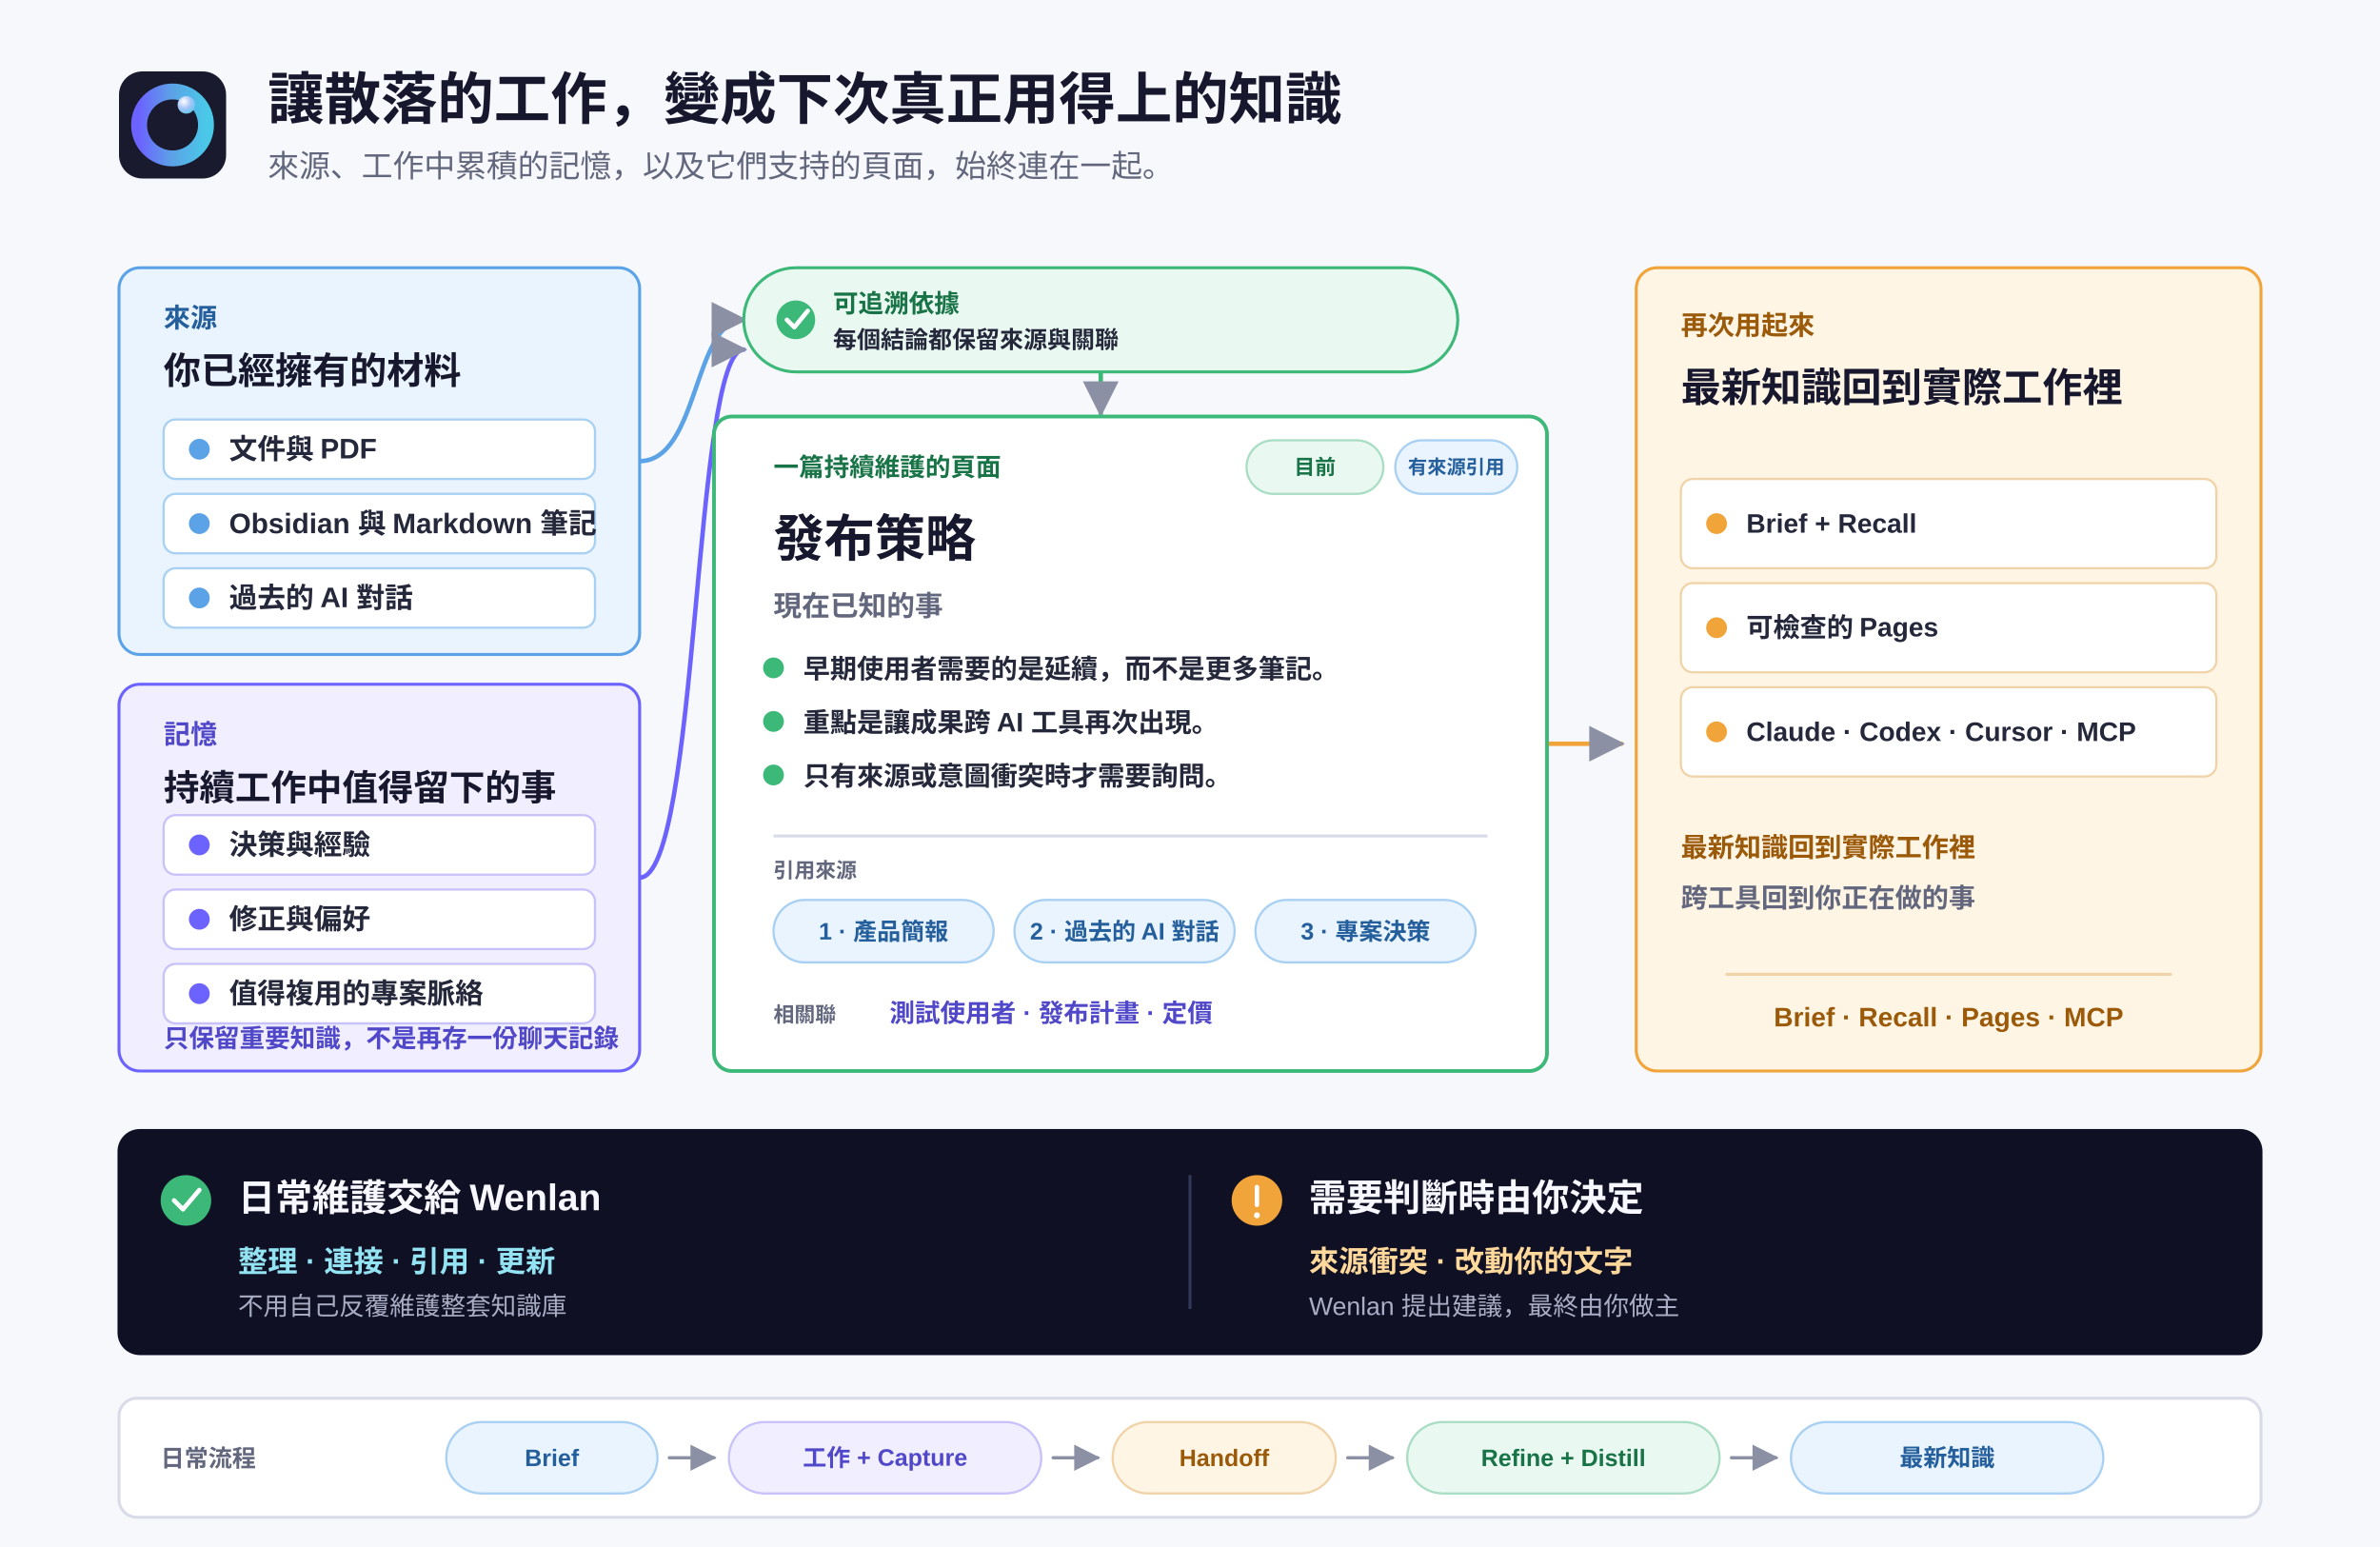
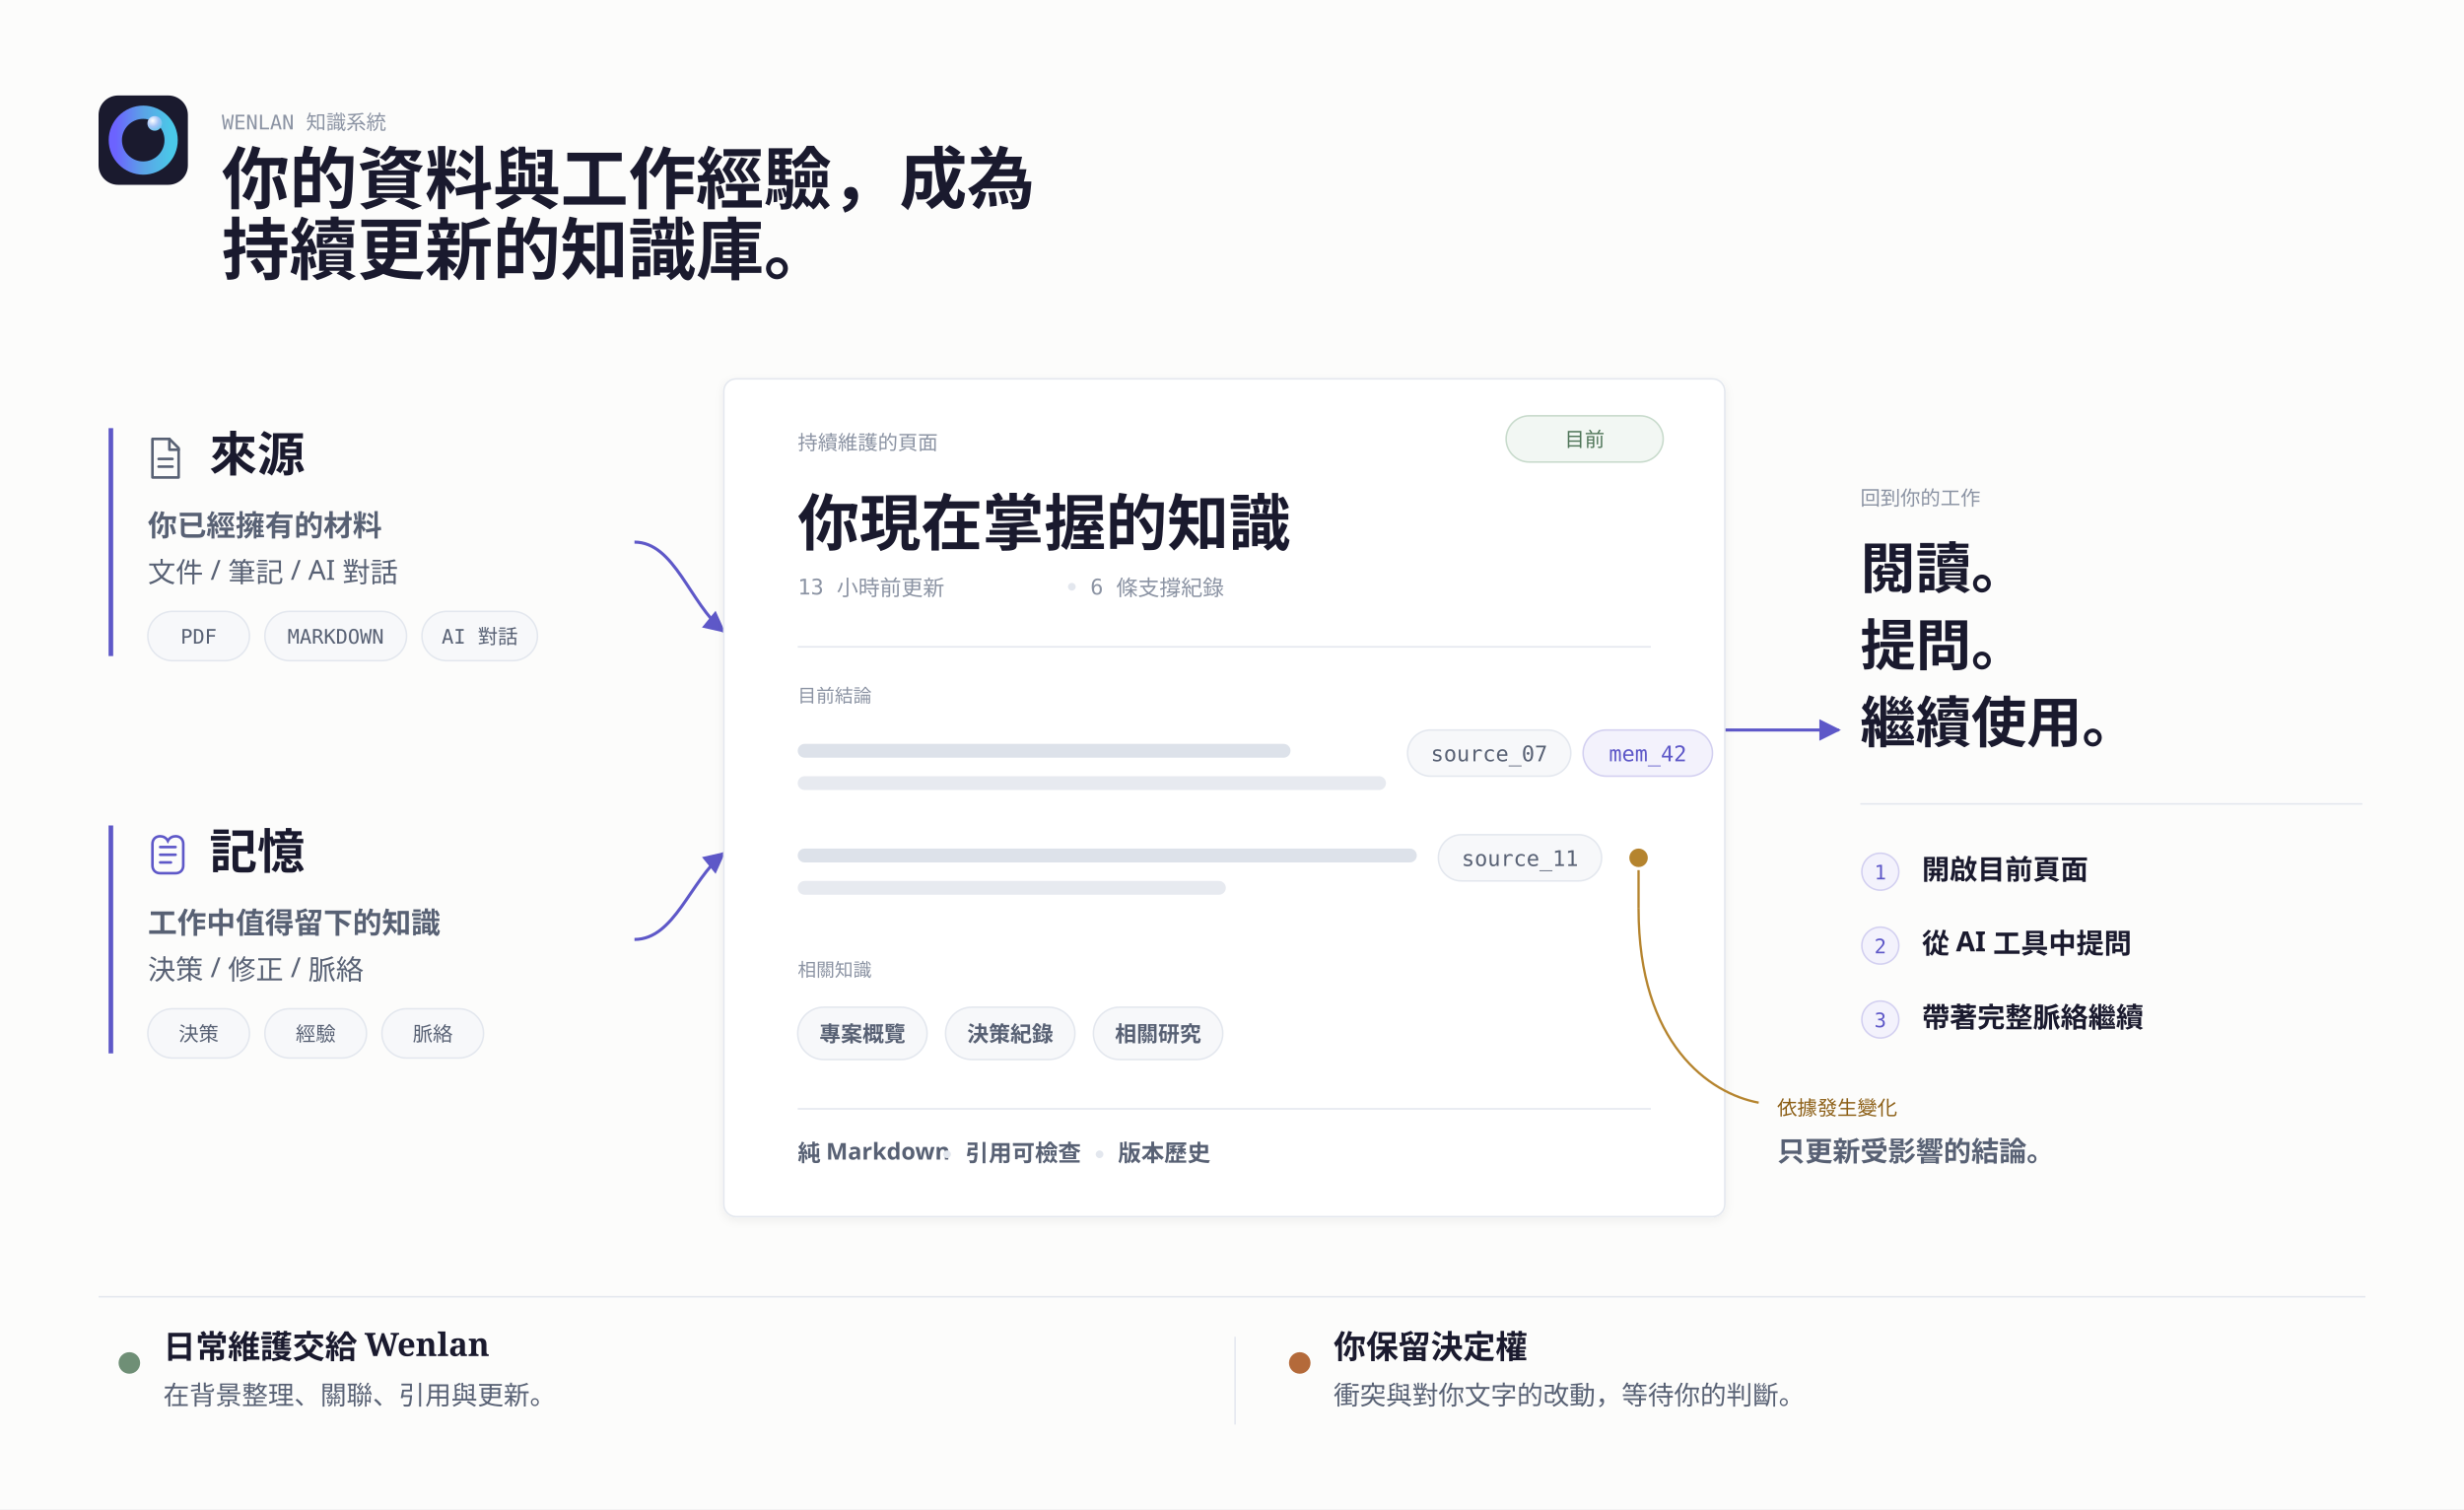
- <svg xmlns="http://www.w3.org/2000/svg" width="1600" height="1040" viewBox="0 0 1600 1040" fill="none" role="img" aria-labelledby="title desc">
-   <rect width="1600" height="1040" fill="#F7F8FC" />
-   <g transform="translate(80 48) scale(0.140625)">
+ <svg xmlns="http://www.w3.org/2000/svg" width="1600" height="980" viewBox="0 0 1600 980" role="img" aria-labelledby="title desc">
+   <style>text { font-kerning: normal; }</style>
+   <rect width="1600" height="980" fill="#FCFCFB" />
+   <g transform="translate(64 62) scale(0.1132812)">
    <rect width="512" height="512" rx="112" fill="#1A1A2E" />
    <circle cx="256" cy="256" r="160" fill="none" stroke="url(#overview-zh-Hant-desktop-ring)" stroke-width="76" />
    <circle cx="322" cy="160" r="42" fill="url(#overview-zh-Hant-desktop-orb)" />
  </g>
-   <text x="180" y="80" fill="#17182E" font-family="&quot;PingFang SC&quot;, &quot;PingFang TC&quot;, &quot;Hiragino Sans GB&quot;, Arial, sans-serif" font-size="38" font-weight="740" text-anchor="start" letter-spacing="0">讓散落的工作，變成下次真正用得上的知識</text>
-   <text x="180" y="119" fill="#62677D" font-family="&quot;PingFang SC&quot;, &quot;PingFang TC&quot;, &quot;Hiragino Sans GB&quot;, Arial, sans-serif" font-size="21" font-weight="520" text-anchor="start" letter-spacing="0">來源、工作中累積的記憶，以及它們支持的頁面，始終連在一起。</text>
-   <path d="M 430 310 C 470 310 466 215 500 215" fill="none" stroke="#5BA3E6" stroke-width="3" stroke-linecap="round" stroke-linejoin="round" marker-end="url(#overview-zh-Hant-desktop-arrow)" />
-   <path d="M 430 590 C 470 590 466 235 500 235" fill="none" stroke="#6C63FF" stroke-width="3" stroke-linecap="round" stroke-linejoin="round" marker-end="url(#overview-zh-Hant-desktop-arrow)" />
-   <path d="M 740 250 V 278" fill="none" stroke="#3CB878" stroke-width="3" stroke-linecap="round" stroke-linejoin="round" marker-end="url(#overview-zh-Hant-desktop-arrow)" />
-   <path d="M 1040 500 H 1090" fill="none" stroke="#F0A43A" stroke-width="3" stroke-linecap="round" stroke-linejoin="round" marker-end="url(#overview-zh-Hant-desktop-arrow)" />
-   <rect x="80" y="180" width="350" height="260" rx="14" fill="#EAF4FF" stroke="#5BA3E6" stroke-width="2" />
-   <text x="110" y="220" fill="#245F9C" font-family="&quot;PingFang SC&quot;, &quot;PingFang TC&quot;, &quot;Hiragino Sans GB&quot;, Arial, sans-serif" font-size="18" font-weight="760" text-anchor="start" letter-spacing="0">來源</text>
-   <text x="110" y="258" fill="#17182E" font-family="&quot;PingFang SC&quot;, &quot;PingFang TC&quot;, &quot;Hiragino Sans GB&quot;, Arial, sans-serif" font-size="25" font-weight="700" text-anchor="start" letter-spacing="0">你已經擁有的材料</text>
-   <rect x="110" y="282" width="290" height="40" rx="8" fill="#FFFFFF" stroke="#A8D0F3" stroke-width="1.5" />
-   <circle cx="134" cy="302" r="7" fill="#5BA3E6" />
-   <text x="154" y="308.46" fill="#25283B" font-family="&quot;PingFang SC&quot;, &quot;PingFang TC&quot;, &quot;Hiragino Sans GB&quot;, Arial, sans-serif" font-size="19" font-weight="620" text-anchor="start" letter-spacing="0">文件與 PDF</text>
-   <rect x="110" y="332" width="290" height="40" rx="8" fill="#FFFFFF" stroke="#A8D0F3" stroke-width="1.5" />
-   <circle cx="134" cy="352" r="7" fill="#5BA3E6" />
-   <text x="154" y="358.46" fill="#25283B" font-family="&quot;PingFang SC&quot;, &quot;PingFang TC&quot;, &quot;Hiragino Sans GB&quot;, Arial, sans-serif" font-size="19" font-weight="620" text-anchor="start" letter-spacing="0">Obsidian 與 Markdown 筆記</text>
-   <rect x="110" y="382" width="290" height="40" rx="8" fill="#FFFFFF" stroke="#A8D0F3" stroke-width="1.5" />
-   <circle cx="134" cy="402" r="7" fill="#5BA3E6" />
-   <text x="154" y="408.46" fill="#25283B" font-family="&quot;PingFang SC&quot;, &quot;PingFang TC&quot;, &quot;Hiragino Sans GB&quot;, Arial, sans-serif" font-size="19" font-weight="620" text-anchor="start" letter-spacing="0">過去的 AI 對話</text>
-   <rect x="80" y="460" width="350" height="260" rx="14" fill="#F0EEFF" stroke="#6C63FF" stroke-width="2" />
-   <text x="110" y="500" fill="#5048C8" font-family="&quot;PingFang SC&quot;, &quot;PingFang TC&quot;, &quot;Hiragino Sans GB&quot;, Arial, sans-serif" font-size="18" font-weight="760" text-anchor="start" letter-spacing="0">記憶</text>
-   <text x="110" y="538" fill="#17182E" font-family="&quot;PingFang SC&quot;, &quot;PingFang TC&quot;, &quot;Hiragino Sans GB&quot;, Arial, sans-serif" font-size="24" font-weight="700" text-anchor="start" letter-spacing="0">持續工作中值得留下的事</text>
-   <rect x="110" y="548" width="290" height="40" rx="8" fill="#FFFFFF" stroke="#C8C2FA" stroke-width="1.5" />
-   <circle cx="134" cy="568" r="7" fill="#6C63FF" />
-   <text x="154" y="574.46" fill="#25283B" font-family="&quot;PingFang SC&quot;, &quot;PingFang TC&quot;, &quot;Hiragino Sans GB&quot;, Arial, sans-serif" font-size="19" font-weight="620" text-anchor="start" letter-spacing="0">決策與經驗</text>
-   <rect x="110" y="598" width="290" height="40" rx="8" fill="#FFFFFF" stroke="#C8C2FA" stroke-width="1.5" />
-   <circle cx="134" cy="618" r="7" fill="#6C63FF" />
-   <text x="154" y="624.46" fill="#25283B" font-family="&quot;PingFang SC&quot;, &quot;PingFang TC&quot;, &quot;Hiragino Sans GB&quot;, Arial, sans-serif" font-size="19" font-weight="620" text-anchor="start" letter-spacing="0">修正與偏好</text>
-   <rect x="110" y="648" width="290" height="40" rx="8" fill="#FFFFFF" stroke="#C8C2FA" stroke-width="1.5" />
-   <circle cx="134" cy="668" r="7" fill="#6C63FF" />
-   <text x="154" y="674.46" fill="#25283B" font-family="&quot;PingFang SC&quot;, &quot;PingFang TC&quot;, &quot;Hiragino Sans GB&quot;, Arial, sans-serif" font-size="19" font-weight="620" text-anchor="start" letter-spacing="0">值得複用的專案脈絡</text>
-   <text x="110" y="704" fill="#5048C8" font-family="&quot;PingFang SC&quot;, &quot;PingFang TC&quot;, &quot;Hiragino Sans GB&quot;, Arial, sans-serif" font-size="17" font-weight="600" text-anchor="start" letter-spacing="0">只保留重要知識，不是再存一份聊天記錄</text>
-   <rect x="500" y="180" width="480" height="70" rx="35" fill="#EAF8F2" stroke="#3CB878" stroke-width="2" />
-   <circle cx="535" cy="215" r="13" fill="#3CB878" />
-   <path d="M529 215L534 220L543 209" fill="none" stroke="#FFFFFF" stroke-width="3" stroke-linecap="round" stroke-linejoin="round" />
-   <text x="560" y="210" fill="#187347" font-family="&quot;PingFang SC&quot;, &quot;PingFang TC&quot;, &quot;Hiragino Sans GB&quot;, Arial, sans-serif" font-size="17" font-weight="760" text-anchor="start" letter-spacing="0">可追溯依據</text>
-   <text x="560" y="234" fill="#25283B" font-family="&quot;PingFang SC&quot;, &quot;PingFang TC&quot;, &quot;Hiragino Sans GB&quot;, Arial, sans-serif" font-size="16" font-weight="560" text-anchor="start" letter-spacing="0">每個結論都保留來源與關聯</text>
-   <rect x="480" y="280" width="560" height="440" rx="12" fill="#FFFFFF" stroke="#3CB878" stroke-width="2.5" />
-   <text x="520" y="320" fill="#187347" font-family="&quot;PingFang SC&quot;, &quot;PingFang TC&quot;, &quot;Hiragino Sans GB&quot;, Arial, sans-serif" font-size="17" font-weight="760" text-anchor="start" letter-spacing="0">一篇持續維護的頁面</text>
-   <rect x="838" y="296" width="92" height="36" rx="18" fill="#EAF8F2" stroke="#A9DDC4" stroke-width="1.5" />
-   <text x="884" y="318.9" fill="#187347" font-family="&quot;PingFang SC&quot;, &quot;PingFang TC&quot;, &quot;Hiragino Sans GB&quot;, Arial, sans-serif" font-size="14" font-weight="720" text-anchor="middle" letter-spacing="0">目前</text>
-   <rect x="938" y="296" width="82" height="36" rx="18" fill="#EAF4FF" stroke="#A8D0F3" stroke-width="1.5" />
-   <text x="979" y="318.55" fill="#245F9C" font-family="&quot;PingFang SC&quot;, &quot;PingFang TC&quot;, &quot;Hiragino Sans GB&quot;, Arial, sans-serif" font-size="13" font-weight="720" text-anchor="middle" letter-spacing="0">有來源引用</text>
-   <text x="520" y="374" fill="#17182E" font-family="&quot;PingFang SC&quot;, &quot;PingFang TC&quot;, &quot;Hiragino Sans GB&quot;, Arial, sans-serif" font-size="34" font-weight="740" text-anchor="start" letter-spacing="0">發布策略</text>
-   <text x="520" y="414" fill="#62677D" font-family="&quot;PingFang SC&quot;, &quot;PingFang TC&quot;, &quot;Hiragino Sans GB&quot;, Arial, sans-serif" font-size="19" font-weight="700" text-anchor="start" letter-spacing="0">現在已知的事</text>
-   <circle cx="520" cy="449" r="7" fill="#3CB878" />
-   <text x="540" y="456" fill="#25283B" font-family="&quot;PingFang SC&quot;, &quot;PingFang TC&quot;, &quot;Hiragino Sans GB&quot;, Arial, sans-serif" font-size="18" font-weight="570" text-anchor="start" letter-spacing="0">早期使用者需要的是延續，而不是更多筆記。</text>
-   <circle cx="520" cy="485" r="7" fill="#3CB878" />
-   <text x="540" y="492" fill="#25283B" font-family="&quot;PingFang SC&quot;, &quot;PingFang TC&quot;, &quot;Hiragino Sans GB&quot;, Arial, sans-serif" font-size="18" font-weight="570" text-anchor="start" letter-spacing="0">重點是讓成果跨 AI 工具再次出現。</text>
-   <circle cx="520" cy="521" r="7" fill="#3CB878" />
-   <text x="540" y="528" fill="#25283B" font-family="&quot;PingFang SC&quot;, &quot;PingFang TC&quot;, &quot;Hiragino Sans GB&quot;, Arial, sans-serif" font-size="18" font-weight="570" text-anchor="start" letter-spacing="0">只有來源或意圖衝突時才需要詢問。</text>
-   <line x1="520" y1="562" x2="1000" y2="562" stroke="#D9DCE8" stroke-width="2" />
-   <text x="520" y="590" fill="#62677D" font-family="&quot;PingFang SC&quot;, &quot;PingFang TC&quot;, &quot;Hiragino Sans GB&quot;, Arial, sans-serif" font-size="14" font-weight="760" text-anchor="start" letter-spacing="0">引用來源</text>
-   <rect x="520" y="605" width="148" height="42" rx="21" fill="#EAF4FF" stroke="#A8D0F3" stroke-width="1.5" />
-   <text x="594" y="631.6" fill="#245F9C" font-family="&quot;PingFang SC&quot;, &quot;PingFang TC&quot;, &quot;Hiragino Sans GB&quot;, Arial, sans-serif" font-size="16" font-weight="720" text-anchor="middle" letter-spacing="0">1 · 產品簡報</text>
-   <rect x="682" y="605" width="148" height="42" rx="21" fill="#EAF4FF" stroke="#A8D0F3" stroke-width="1.5" />
-   <text x="756" y="631.6" fill="#245F9C" font-family="&quot;PingFang SC&quot;, &quot;PingFang TC&quot;, &quot;Hiragino Sans GB&quot;, Arial, sans-serif" font-size="16" font-weight="720" text-anchor="middle" letter-spacing="0">2 · 過去的 AI 對話</text>
-   <rect x="844" y="605" width="148" height="42" rx="21" fill="#EAF4FF" stroke="#A8D0F3" stroke-width="1.5" />
-   <text x="918" y="631.6" fill="#245F9C" font-family="&quot;PingFang SC&quot;, &quot;PingFang TC&quot;, &quot;Hiragino Sans GB&quot;, Arial, sans-serif" font-size="16" font-weight="720" text-anchor="middle" letter-spacing="0">3 · 專案決策</text>
-   <text x="520" y="687" fill="#62677D" font-family="&quot;PingFang SC&quot;, &quot;PingFang TC&quot;, &quot;Hiragino Sans GB&quot;, Arial, sans-serif" font-size="14" font-weight="760" text-anchor="start" letter-spacing="0">相關聯</text>
-   <text x="598" y="687" fill="#5048C8" font-family="&quot;PingFang SC&quot;, &quot;PingFang TC&quot;, &quot;Hiragino Sans GB&quot;, Arial, sans-serif" font-size="17" font-weight="600" text-anchor="start" letter-spacing="0">測試使用者 · 發布計畫 · 定價</text>
-   <rect x="1100" y="180" width="420" height="540" rx="14" fill="#FFF5E5" stroke="#F0A43A" stroke-width="2" />
-   <text x="1130" y="225" fill="#9B5A0A" font-family="&quot;PingFang SC&quot;, &quot;PingFang TC&quot;, &quot;Hiragino Sans GB&quot;, Arial, sans-serif" font-size="18" font-weight="760" text-anchor="start" letter-spacing="0">再次用起來</text>
-   <text x="1130" y="270" fill="#17182E" font-family="&quot;PingFang SC&quot;, &quot;PingFang TC&quot;, &quot;Hiragino Sans GB&quot;, Arial, sans-serif" font-size="27" font-weight="720" text-anchor="start" letter-spacing="0">最新知識回到實際工作裡</text>
-   <rect x="1130" y="322" width="360" height="60" rx="8" fill="#FFFFFF" stroke="#F0D3A8" stroke-width="1.5" />
-   <circle cx="1154" cy="352" r="7" fill="#F0A43A" />
-   <text x="1174" y="358.12" fill="#25283B" font-family="&quot;PingFang SC&quot;, &quot;PingFang TC&quot;, &quot;Hiragino Sans GB&quot;, Arial, sans-serif" font-size="18" font-weight="620" text-anchor="start" letter-spacing="0">Brief + Recall</text>
-   <rect x="1130" y="392" width="360" height="60" rx="8" fill="#FFFFFF" stroke="#F0D3A8" stroke-width="1.5" />
-   <circle cx="1154" cy="422" r="7" fill="#F0A43A" />
-   <text x="1174" y="428.12" fill="#25283B" font-family="&quot;PingFang SC&quot;, &quot;PingFang TC&quot;, &quot;Hiragino Sans GB&quot;, Arial, sans-serif" font-size="18" font-weight="620" text-anchor="start" letter-spacing="0">可檢查的 Pages</text>
-   <rect x="1130" y="462" width="360" height="60" rx="8" fill="#FFFFFF" stroke="#F0D3A8" stroke-width="1.5" />
-   <circle cx="1154" cy="492" r="7" fill="#F0A43A" />
-   <text x="1174" y="498.12" fill="#25283B" font-family="&quot;PingFang SC&quot;, &quot;PingFang TC&quot;, &quot;Hiragino Sans GB&quot;, Arial, sans-serif" font-size="18" font-weight="620" text-anchor="start" letter-spacing="0">Claude · Codex · Cursor · MCP</text>
-   <text x="1130" y="576" fill="#9B5A0A" font-family="&quot;PingFang SC&quot;, &quot;PingFang TC&quot;, &quot;Hiragino Sans GB&quot;, Arial, sans-serif" font-size="18" font-weight="650" text-anchor="start" letter-spacing="0">最新知識回到實際工作裡</text>
-   <text x="1130" y="610" fill="#62677D" font-family="&quot;PingFang SC&quot;, &quot;PingFang TC&quot;, &quot;Hiragino Sans GB&quot;, Arial, sans-serif" font-size="18" font-weight="560" text-anchor="start" letter-spacing="0">跨工具回到你正在做的事</text>
-   <path d="M1160 655H1460" stroke="#F0D3A8" stroke-width="2" />
-   <text x="1310" y="690" fill="#9B5A0A" font-family="&quot;PingFang SC&quot;, &quot;PingFang TC&quot;, &quot;Hiragino Sans GB&quot;, Arial, sans-serif" font-size="18" font-weight="700" text-anchor="middle" letter-spacing="0">Brief · Recall · Pages · MCP</text>
-   <rect x="80" y="760" width="1440" height="150" rx="14" fill="#101024" stroke="#101024" stroke-width="2" />
-   <line x1="800" y1="790" x2="800" y2="880" stroke="#343858" stroke-width="2" />
-   <circle cx="125" cy="807" r="17" fill="#3CB878" />
-   <path d="M117 807L123 813L134 800" fill="none" stroke="#FFFFFF" stroke-width="3" stroke-linecap="round" stroke-linejoin="round" />
-   <text x="160" y="814" fill="#F7F8FF" font-family="&quot;PingFang SC&quot;, &quot;PingFang TC&quot;, &quot;Hiragino Sans GB&quot;, Arial, sans-serif" font-size="25" font-weight="700" text-anchor="start" letter-spacing="0">日常維護交給 Wenlan</text>
-   <text x="160" y="855" fill="#93E3F2" font-family="&quot;PingFang SC&quot;, &quot;PingFang TC&quot;, &quot;Hiragino Sans GB&quot;, Arial, sans-serif" font-size="20" font-weight="600" text-anchor="start" letter-spacing="0">整理 · 連接 · 引用 · 更新</text>
-   <text x="160" y="884" fill="#A9AEC5" font-family="&quot;PingFang SC&quot;, &quot;PingFang TC&quot;, &quot;Hiragino Sans GB&quot;, Arial, sans-serif" font-size="17" font-weight="520" text-anchor="start" letter-spacing="0">不用自己反覆維護整套知識庫</text>
-   <circle cx="845" cy="807" r="17" fill="#F0A43A" />
-   <path d="M845 798V810" stroke="#FFFFFF" stroke-width="3" stroke-linecap="round" />
-   <circle cx="845" cy="817" r="2" fill="#FFFFFF" />
-   <text x="880" y="814" fill="#F7F8FF" font-family="&quot;PingFang SC&quot;, &quot;PingFang TC&quot;, &quot;Hiragino Sans GB&quot;, Arial, sans-serif" font-size="25" font-weight="700" text-anchor="start" letter-spacing="0">需要判斷時由你決定</text>
-   <text x="880" y="855" fill="#FFD89B" font-family="&quot;PingFang SC&quot;, &quot;PingFang TC&quot;, &quot;Hiragino Sans GB&quot;, Arial, sans-serif" font-size="20" font-weight="600" text-anchor="start" letter-spacing="0">來源衝突 · 改動你的文字</text>
-   <text x="880" y="884" fill="#A9AEC5" font-family="&quot;PingFang SC&quot;, &quot;PingFang TC&quot;, &quot;Hiragino Sans GB&quot;, Arial, sans-serif" font-size="17" font-weight="520" text-anchor="start" letter-spacing="0">Wenlan 提出建議，最終由你做主</text>
-   <rect x="80" y="940" width="1440" height="80" rx="12" fill="#FFFFFF" stroke="#D9DCE8" stroke-width="2" />
-   <text x="108" y="986" fill="#62677D" font-family="&quot;PingFang SC&quot;, &quot;PingFang TC&quot;, &quot;Hiragino Sans GB&quot;, Arial, sans-serif" font-size="16" font-weight="760" text-anchor="start" letter-spacing="0">日常流程</text>
-   <rect x="300" y="956" width="142" height="48" rx="24" fill="#EAF4FF" stroke="#A8D0F3" stroke-width="1.5" />
-   <text x="371" y="985.6" fill="#245F9C" font-family="&quot;PingFang SC&quot;, &quot;PingFang TC&quot;, &quot;Hiragino Sans GB&quot;, Arial, sans-serif" font-size="16" font-weight="720" text-anchor="middle" letter-spacing="0">Brief</text>
-   <path d="M 450 980 H 480" fill="none" stroke="#8B90A4" stroke-width="2.2" stroke-linecap="round" stroke-linejoin="round" marker-end="url(#overview-zh-Hant-desktop-arrow)" />
-   <rect x="490" y="956" width="210" height="48" rx="24" fill="#F0EEFF" stroke="#C8C2FA" stroke-width="1.5" />
-   <text x="595" y="985.6" fill="#5048C8" font-family="&quot;PingFang SC&quot;, &quot;PingFang TC&quot;, &quot;Hiragino Sans GB&quot;, Arial, sans-serif" font-size="16" font-weight="720" text-anchor="middle" letter-spacing="0">工作 + Capture</text>
-   <path d="M 708 980 H 738" fill="none" stroke="#8B90A4" stroke-width="2.2" stroke-linecap="round" stroke-linejoin="round" marker-end="url(#overview-zh-Hant-desktop-arrow)" />
-   <rect x="748" y="956" width="150" height="48" rx="24" fill="#FFF5E5" stroke="#F0D3A8" stroke-width="1.5" />
-   <text x="823" y="985.6" fill="#9B5A0A" font-family="&quot;PingFang SC&quot;, &quot;PingFang TC&quot;, &quot;Hiragino Sans GB&quot;, Arial, sans-serif" font-size="16" font-weight="720" text-anchor="middle" letter-spacing="0">Handoff</text>
-   <path d="M 906 980 H 936" fill="none" stroke="#8B90A4" stroke-width="2.2" stroke-linecap="round" stroke-linejoin="round" marker-end="url(#overview-zh-Hant-desktop-arrow)" />
-   <rect x="946" y="956" width="210" height="48" rx="24" fill="#EAF8F2" stroke="#A9DDC4" stroke-width="1.5" />
-   <text x="1051" y="985.6" fill="#187347" font-family="&quot;PingFang SC&quot;, &quot;PingFang TC&quot;, &quot;Hiragino Sans GB&quot;, Arial, sans-serif" font-size="16" font-weight="720" text-anchor="middle" letter-spacing="0">Refine + Distill</text>
-   <path d="M 1164 980 H 1194" fill="none" stroke="#8B90A4" stroke-width="2.2" stroke-linecap="round" stroke-linejoin="round" marker-end="url(#overview-zh-Hant-desktop-arrow)" />
-   <rect x="1204" y="956" width="210" height="48" rx="24" fill="#EAF4FF" stroke="#A8D0F3" stroke-width="1.5" />
-   <text x="1309" y="985.6" fill="#245F9C" font-family="&quot;PingFang SC&quot;, &quot;PingFang TC&quot;, &quot;Hiragino Sans GB&quot;, Arial, sans-serif" font-size="16" font-weight="720" text-anchor="middle" letter-spacing="0">最新知識</text>
+   <g data-fit-region="overview-zh-Hant-desktop-heading" data-fit-x="144" data-fit-y="58" data-fit-width="1392" data-fit-height="142" data-check-overlap="false">
+     <text x="144" y="84" font-family="&quot;JetBrains Mono&quot;, &quot;PingFang SC&quot;, &quot;PingFang TC&quot;, ui-monospace, monospace" font-size="13" font-weight="500" fill="#8B93A3" text-anchor="start">WENLAN 知識系統</text>
+     <text x="144" y="132" font-family="&quot;Songti SC&quot;, &quot;Songti TC&quot;, &quot;STSong&quot;, &quot;PingFang SC&quot;, &quot;PingFang TC&quot;, serif" font-size="44" font-weight="600" fill="#1A1A2E" text-anchor="start">你的資料與工作經驗，成為</text>
+     <text x="144" y="178" font-family="&quot;Songti SC&quot;, &quot;Songti TC&quot;, &quot;STSong&quot;, &quot;PingFang SC&quot;, &quot;PingFang TC&quot;, serif" font-size="44" font-weight="600" fill="#1A1A2E" text-anchor="start">持續更新的知識庫。</text>
+   </g>
+   <path d="M412 352 C438 352 448 392 470 410" fill="none" stroke="#5E58C8" stroke-width="2" marker-end="url(#overview-zh-Hant-desktop-arrow)" />
+   <path d="M412 610 C438 610 448 572 470 554" fill="none" stroke="#5E58C8" stroke-width="2" marker-end="url(#overview-zh-Hant-desktop-arrow)" />
+   <path d="M1120 474 C1160 474 1176 474 1194 474" fill="none" stroke="#5E58C8" stroke-width="2" marker-end="url(#overview-zh-Hant-desktop-arrow)" />
+   <g data-fit-region="overview-zh-Hant-desktop-sources" data-fit-x="72" data-fit-y="260" data-fit-width="350" data-fit-height="186" data-check-overlap="true">
+     <line x1="72" y1="278" x2="72" y2="426" stroke="#5E58C8" stroke-width="3" />
+     <g fill="none" stroke="#586174" stroke-width="1.7" stroke-linecap="round" stroke-linejoin="round">
+       <path d="M99 285h11l6 6v19H99z" />
+       <path d="M110 285v7h6" />
+       <path d="M103 298h9M103 303h9" />
+     </g>
+     <text x="136" y="306" font-family="&quot;Songti SC&quot;, &quot;Songti TC&quot;, &quot;STSong&quot;, &quot;PingFang SC&quot;, &quot;PingFang TC&quot;, serif" font-size="31" font-weight="600" fill="#1A1A2E" text-anchor="start">來源</text>
+     <text x="96" y="348" font-family="&quot;PingFang SC&quot;, &quot;PingFang TC&quot;, &quot;Hiragino Sans GB&quot;, sans-serif" font-size="19" font-weight="600" fill="#586174" text-anchor="start">你已經擁有的材料</text>
+     <text x="96" y="378" font-family="&quot;PingFang SC&quot;, &quot;PingFang TC&quot;, &quot;Hiragino Sans GB&quot;, sans-serif" font-size="18" font-weight="400" fill="#586174" text-anchor="start">文件 / 筆記 / AI 對話</text>
+     <g>
+       <rect x="96" y="397" width="66" height="32" rx="16" fill="#F7F8FA" stroke="#E3E7EE" />
+       <text x="129" y="417.94" font-family="&quot;JetBrains Mono&quot;, &quot;PingFang SC&quot;, &quot;PingFang TC&quot;, ui-monospace, monospace" font-size="13" font-weight="500" fill="#586174" text-anchor="middle">PDF</text>
+     </g>
+     <g>
+       <rect x="172" y="397" width="92" height="32" rx="16" fill="#F7F8FA" stroke="#E3E7EE" />
+       <text x="218" y="417.94" font-family="&quot;JetBrains Mono&quot;, &quot;PingFang SC&quot;, &quot;PingFang TC&quot;, ui-monospace, monospace" font-size="13" font-weight="500" fill="#586174" text-anchor="middle">MARKDOWN</text>
+     </g>
+     <g>
+       <rect x="274" y="397" width="75" height="32" rx="16" fill="#F7F8FA" stroke="#E3E7EE" />
+       <text x="311.5" y="417.94" font-family="&quot;JetBrains Mono&quot;, &quot;PingFang SC&quot;, &quot;PingFang TC&quot;, ui-monospace, monospace" font-size="13" font-weight="500" fill="#586174" text-anchor="middle">AI 對話</text>
+     </g>
+   </g>
+   <g data-fit-region="overview-zh-Hant-desktop-memories" data-fit-x="72" data-fit-y="518" data-fit-width="350" data-fit-height="186" data-check-overlap="true">
+     <line x1="72" y1="536" x2="72" y2="684" stroke="#5E58C8" stroke-width="3" />
+     <g fill="none" stroke="#5E58C8" stroke-width="1.7" stroke-linecap="round">
+       <path d="M99 548c0-3 2-5 5-5 2 0 4 1 5 3 1-2 3-3 5-3 3 0 5 2 5 5v14c0 3-2 5-5 5H104c-3 0-5-2-5-5z" />
+       <path d="M104 550h10M104 555h10M104 560h7" />
+     </g>
+     <text x="136" y="564" font-family="&quot;Songti SC&quot;, &quot;Songti TC&quot;, &quot;STSong&quot;, &quot;PingFang SC&quot;, &quot;PingFang TC&quot;, serif" font-size="31" font-weight="600" fill="#1A1A2E" text-anchor="start">記憶</text>
+     <text x="96" y="606" font-family="&quot;PingFang SC&quot;, &quot;PingFang TC&quot;, &quot;Hiragino Sans GB&quot;, sans-serif" font-size="19" font-weight="600" fill="#586174" text-anchor="start">工作中值得留下的知識</text>
+     <text x="96" y="636" font-family="&quot;PingFang SC&quot;, &quot;PingFang TC&quot;, &quot;Hiragino Sans GB&quot;, sans-serif" font-size="18" font-weight="400" fill="#586174" text-anchor="start">決策 / 修正 / 脈絡</text>
+     <g>
+       <rect x="96" y="655" width="66" height="32" rx="16" fill="#F7F8FA" stroke="#E3E7EE" />
+       <text x="129" y="675.94" font-family="&quot;JetBrains Mono&quot;, &quot;PingFang SC&quot;, &quot;PingFang TC&quot;, ui-monospace, monospace" font-size="13" font-weight="500" fill="#586174" text-anchor="middle">決策</text>
+     </g>
+     <g>
+       <rect x="172" y="655" width="66" height="32" rx="16" fill="#F7F8FA" stroke="#E3E7EE" />
+       <text x="205" y="675.94" font-family="&quot;JetBrains Mono&quot;, &quot;PingFang SC&quot;, &quot;PingFang TC&quot;, ui-monospace, monospace" font-size="13" font-weight="500" fill="#586174" text-anchor="middle">經驗</text>
+     </g>
+     <g>
+       <rect x="248" y="655" width="66" height="32" rx="16" fill="#F7F8FA" stroke="#E3E7EE" />
+       <text x="281" y="675.94" font-family="&quot;JetBrains Mono&quot;, &quot;PingFang SC&quot;, &quot;PingFang TC&quot;, ui-monospace, monospace" font-size="13" font-weight="500" fill="#586174" text-anchor="middle">脈絡</text>
+     </g>
+   </g>
+   <g data-fit-region="overview-zh-Hant-desktop-page" data-fit-x="470" data-fit-y="246" data-fit-width="650" data-fit-height="544" data-check-overlap="false">
+     <g filter="url(#overview-zh-Hant-desktop-page-shadow)">
+       <rect x="470" y="246" width="650" height="544" rx="8" fill="#FFFFFF" stroke="#E3E7EE" />
+     </g>
+     <text x="518" y="292" font-family="&quot;JetBrains Mono&quot;, &quot;PingFang SC&quot;, &quot;PingFang TC&quot;, ui-monospace, monospace" font-size="13" font-weight="500" fill="#8B93A3" text-anchor="start">持續維護的頁面</text>
+     <g>
+       <rect x="978" y="270" width="102" height="30" rx="15" fill="#F2F7F3" stroke="#C7DACB" />
+       <text x="1029" y="289.94" font-family="&quot;JetBrains Mono&quot;, &quot;PingFang SC&quot;, &quot;PingFang TC&quot;, ui-monospace, monospace" font-size="13" font-weight="500" fill="#4F7558" text-anchor="middle">目前</text>
+     </g>
+     <text x="518" y="354" font-family="&quot;Songti SC&quot;, &quot;Songti TC&quot;, &quot;STSong&quot;, &quot;PingFang SC&quot;, &quot;PingFang TC&quot;, serif" font-size="40" font-weight="600" fill="#1A1A2E" text-anchor="start">你現在掌握的知識</text>
+     <text x="518" y="386" font-family="&quot;JetBrains Mono&quot;, &quot;PingFang SC&quot;, &quot;PingFang TC&quot;, ui-monospace, monospace" font-size="14" font-weight="500" fill="#8B93A3" text-anchor="start">13 小時前更新</text>
+     <circle cx="696" cy="381" r="2.5" fill="#E3E7EE" />
+     <text x="708" y="386" font-family="&quot;JetBrains Mono&quot;, &quot;PingFang SC&quot;, &quot;PingFang TC&quot;, ui-monospace, monospace" font-size="14" font-weight="500" fill="#8B93A3" text-anchor="start">6 條支撐紀錄</text>
+     <line x1="518" y1="420" x2="1072" y2="420" stroke="#E3E7EE" />
+     <text x="518" y="456" font-family="&quot;JetBrains Mono&quot;, &quot;PingFang SC&quot;, &quot;PingFang TC&quot;, ui-monospace, monospace" font-size="12" font-weight="500" fill="#8B93A3" text-anchor="start">目前結論</text>
+     <rect x="518" y="483" width="320" height="9" rx="4.5" fill="#DDE2EA" />
+     <rect x="518" y="504" width="382" height="9" rx="4.5" fill="#E7EAF0" />
+     <g>
+       <rect x="914" y="474" width="106" height="30" rx="15" fill="#F7F8FA" stroke="#E3E7EE" />
+       <text x="967" y="494.32" font-family="&quot;JetBrains Mono&quot;, &quot;PingFang SC&quot;, &quot;PingFang TC&quot;, ui-monospace, monospace" font-size="14" font-weight="500" fill="#586174" text-anchor="middle">source_07</text>
+     </g>
+     <g>
+       <rect x="1028" y="474" width="84" height="30" rx="15" fill="#F3F2FC" stroke="#D2CFF0" />
+       <text x="1070" y="494.32" font-family="&quot;JetBrains Mono&quot;, &quot;PingFang SC&quot;, &quot;PingFang TC&quot;, ui-monospace, monospace" font-size="14" font-weight="500" fill="#5E58C8" text-anchor="middle">mem_42</text>
+     </g>
+     <rect x="518" y="551" width="402" height="9" rx="4.5" fill="#DDE2EA" />
+     <rect x="518" y="572" width="278" height="9" rx="4.5" fill="#E7EAF0" />
+     <g>
+       <rect x="934" y="542" width="106" height="30" rx="15" fill="#F7F8FA" stroke="#E3E7EE" />
+       <text x="987" y="562.32" font-family="&quot;JetBrains Mono&quot;, &quot;PingFang SC&quot;, &quot;PingFang TC&quot;, ui-monospace, monospace" font-size="14" font-weight="500" fill="#586174" text-anchor="middle">source_11</text>
+     </g>
+     <circle cx="1064" cy="557" r="6" fill="#B5842E" />
+     <line x1="1064" y1="565" x2="1064" y2="590" stroke="#B5842E" stroke-width="1.5" />
+     <text x="518" y="634" font-family="&quot;JetBrains Mono&quot;, &quot;PingFang SC&quot;, &quot;PingFang TC&quot;, ui-monospace, monospace" font-size="12" font-weight="500" fill="#8B93A3" text-anchor="start">相關知識</text>
+     <g>
+       <rect x="518" y="654" width="84" height="34" rx="17" fill="#F7F8FA" stroke="#E3E7EE" />
+       <text x="560" y="676.32" font-family="&quot;PingFang SC&quot;, &quot;PingFang TC&quot;, &quot;Hiragino Sans GB&quot;, sans-serif" font-size="14" font-weight="600" fill="#586174" text-anchor="middle">專案概覽</text>
+     </g>
+     <g>
+       <rect x="614" y="654" width="84" height="34" rx="17" fill="#F7F8FA" stroke="#E3E7EE" />
+       <text x="656" y="676.32" font-family="&quot;PingFang SC&quot;, &quot;PingFang TC&quot;, &quot;Hiragino Sans GB&quot;, sans-serif" font-size="14" font-weight="600" fill="#586174" text-anchor="middle">決策紀錄</text>
+     </g>
+     <g>
+       <rect x="710" y="654" width="84" height="34" rx="17" fill="#F7F8FA" stroke="#E3E7EE" />
+       <text x="752" y="676.32" font-family="&quot;PingFang SC&quot;, &quot;PingFang TC&quot;, &quot;Hiragino Sans GB&quot;, sans-serif" font-size="14" font-weight="600" fill="#586174" text-anchor="middle">相關研究</text>
+     </g>
+     <line x1="518" y1="720" x2="1072" y2="720" stroke="#E3E7EE" />
+     <text x="518" y="754" font-family="&quot;PingFang SC&quot;, &quot;PingFang TC&quot;, &quot;Hiragino Sans GB&quot;, sans-serif" font-size="15" font-weight="600" fill="#586174" text-anchor="start">純 Markdown</text>
+     <circle cx="615" cy="749.5" r="2.5" fill="#E3E7EE" />
+     <text x="627" y="754" font-family="&quot;PingFang SC&quot;, &quot;PingFang TC&quot;, &quot;Hiragino Sans GB&quot;, sans-serif" font-size="15" font-weight="600" fill="#586174" text-anchor="start">引用可檢查</text>
+     <circle cx="714" cy="749.5" r="2.5" fill="#E3E7EE" />
+     <text x="726" y="754" font-family="&quot;PingFang SC&quot;, &quot;PingFang TC&quot;, &quot;Hiragino Sans GB&quot;, sans-serif" font-size="15" font-weight="600" fill="#586174" text-anchor="start">版本歷史</text>
+   </g>
+   <g data-fit-region="overview-zh-Hant-desktop-changed-support" data-fit-x="1124" data-fit-y="704" data-fit-width="390" data-fit-height="80" data-check-overlap="true">
+     <path d="M1064 590 C1064 678 1110 710 1142 716" fill="none" stroke="#B5842E" stroke-width="1.5" />
+     <text x="1154" y="724" font-family="&quot;JetBrains Mono&quot;, &quot;PingFang SC&quot;, &quot;PingFang TC&quot;, ui-monospace, monospace" font-size="13" font-weight="500" fill="#8C5F16" text-anchor="start">依據發生變化</text>
+     <text x="1154" y="754" font-family="&quot;PingFang SC&quot;, &quot;PingFang TC&quot;, &quot;Hiragino Sans GB&quot;, sans-serif" font-size="18" font-weight="600" fill="#586174" text-anchor="start">只更新受影響的結論。</text>
+   </g>
+   <g data-fit-region="overview-zh-Hant-desktop-back-to-work" data-fit-x="1208" data-fit-y="308" data-fit-width="326" data-fit-height="390" data-check-overlap="true">
+     <text x="1208" y="328" font-family="&quot;JetBrains Mono&quot;, &quot;PingFang SC&quot;, &quot;PingFang TC&quot;, ui-monospace, monospace" font-size="13" font-weight="500" fill="#8B93A3" text-anchor="start">回到你的工作</text>
+     <text x="1208" y="382" font-family="&quot;Songti SC&quot;, &quot;Songti TC&quot;, &quot;STSong&quot;, &quot;PingFang SC&quot;, &quot;PingFang TC&quot;, serif" font-size="36" font-weight="600" fill="#1A1A2E" text-anchor="start">閱讀。</text>
+     <text x="1208" y="432" font-family="&quot;Songti SC&quot;, &quot;Songti TC&quot;, &quot;STSong&quot;, &quot;PingFang SC&quot;, &quot;PingFang TC&quot;, serif" font-size="36" font-weight="600" fill="#1A1A2E" text-anchor="start">提問。</text>
+     <text x="1208" y="482" font-family="&quot;Songti SC&quot;, &quot;Songti TC&quot;, &quot;STSong&quot;, &quot;PingFang SC&quot;, &quot;PingFang TC&quot;, serif" font-size="36" font-weight="600" fill="#1A1A2E" text-anchor="start">繼續使用。</text>
+     <line x1="1208" y1="522" x2="1534" y2="522" stroke="#E3E7EE" />
+     <circle cx="1221" cy="566" r="12" fill="#F3F2FC" stroke="#D2CFF0" />
+     <text x="1221" y="571" font-family="&quot;JetBrains Mono&quot;, &quot;PingFang SC&quot;, &quot;PingFang TC&quot;, ui-monospace, monospace" font-size="13" font-weight="500" fill="#5E58C8" text-anchor="middle">1</text>
+     <text x="1248" y="571" font-family="&quot;PingFang SC&quot;, &quot;PingFang TC&quot;, &quot;Hiragino Sans GB&quot;, sans-serif" font-size="18" font-weight="600" fill="#1A1A2E" text-anchor="start">開啟目前頁面</text>
+     <circle cx="1221" cy="614" r="12" fill="#F3F2FC" stroke="#D2CFF0" />
+     <text x="1221" y="619" font-family="&quot;JetBrains Mono&quot;, &quot;PingFang SC&quot;, &quot;PingFang TC&quot;, ui-monospace, monospace" font-size="13" font-weight="500" fill="#5E58C8" text-anchor="middle">2</text>
+     <text x="1248" y="619" font-family="&quot;PingFang SC&quot;, &quot;PingFang TC&quot;, &quot;Hiragino Sans GB&quot;, sans-serif" font-size="18" font-weight="600" fill="#1A1A2E" text-anchor="start">從 AI 工具中提問</text>
+     <circle cx="1221" cy="662" r="12" fill="#F3F2FC" stroke="#D2CFF0" />
+     <text x="1221" y="667" font-family="&quot;JetBrains Mono&quot;, &quot;PingFang SC&quot;, &quot;PingFang TC&quot;, ui-monospace, monospace" font-size="13" font-weight="500" fill="#5E58C8" text-anchor="middle">3</text>
+     <text x="1248" y="667" font-family="&quot;PingFang SC&quot;, &quot;PingFang TC&quot;, &quot;Hiragino Sans GB&quot;, sans-serif" font-size="18" font-weight="600" fill="#1A1A2E" text-anchor="start">帶著完整脈絡繼續</text>
+   </g>
+   <g data-fit-region="overview-zh-Hant-desktop-authority" data-fit-x="64" data-fit-y="842" data-fit-width="1472" data-fit-height="100" data-check-overlap="true">
+     <line x1="64" y1="842" x2="1536" y2="842" stroke="#E3E7EE" />
+     <circle cx="84" cy="885" r="7" fill="#6F8F76" />
+     <text x="106" y="882" font-family="&quot;Songti SC&quot;, &quot;Songti TC&quot;, &quot;STSong&quot;, &quot;PingFang SC&quot;, &quot;PingFang TC&quot;, serif" font-size="21" font-weight="600" fill="#1A1A2E" text-anchor="start">日常維護交給 Wenlan</text>
+     <text x="106" y="912" font-family="&quot;PingFang SC&quot;, &quot;PingFang TC&quot;, &quot;Hiragino Sans GB&quot;, sans-serif" font-size="17" font-weight="400" fill="#586174" text-anchor="start">在背景整理、關聯、引用與更新。</text>
+     <line x1="802" y1="868" x2="802" y2="925" stroke="#E3E7EE" />
+     <circle cx="844" cy="885" r="7" fill="#B46A3A" />
+     <text x="866" y="882" font-family="&quot;Songti SC&quot;, &quot;Songti TC&quot;, &quot;STSong&quot;, &quot;PingFang SC&quot;, &quot;PingFang TC&quot;, serif" font-size="21" font-weight="600" fill="#1A1A2E" text-anchor="start">你保留決定權</text>
+     <text x="866" y="912" font-family="&quot;PingFang SC&quot;, &quot;PingFang TC&quot;, &quot;Hiragino Sans GB&quot;, sans-serif" font-size="17" font-weight="400" fill="#586174" text-anchor="start">衝突與對你文字的改動，等待你的判斷。</text>
+   </g>
  <defs>
    <linearGradient id="overview-zh-Hant-desktop-ring" x1="96" y1="256" x2="416" y2="256" gradientUnits="userSpaceOnUse">
      <stop stop-color="#6C63FF" />
      <stop offset="0.5" stop-color="#5BA3E6" />
      <stop offset="1" stop-color="#4AC8E8" />
    </linearGradient>
    <radialGradient id="overview-zh-Hant-desktop-orb" cx="0" cy="0" r="1" gradientUnits="userSpaceOnUse" gradientTransform="translate(310 144) rotate(52.125) scale(76.0263)">
      <stop stop-color="#FFFFFF" />
      <stop offset="0.45" stop-color="#A5C4F7" />
      <stop offset="1" stop-color="#4AC8E8" />
    </radialGradient>
-     <marker id="overview-zh-Hant-desktop-arrow" viewBox="0 0 10 10" refX="9" refY="5" markerWidth="8" markerHeight="8" orient="auto-start-reverse">
-       <path d="M 0 0 L 10 5 L 0 10 z" fill="#8B90A4" />
+     <marker id="overview-zh-Hant-desktop-arrow" viewBox="0 0 10 10" refX="9" refY="5" markerWidth="7" markerHeight="7" orient="auto-start-reverse">
+       <path d="M0 0L10 5L0 10Z" fill="#5E58C8" />
    </marker>
+     <filter id="overview-zh-Hant-desktop-page-shadow" x="-20%" y="-20%" width="140%" height="150%">
+       <feDropShadow dx="0" dy="14" stdDeviation="18" flood-color="#1A1A2E" flood-opacity="0.10" />
+       <feDropShadow dx="0" dy="2" stdDeviation="3" flood-color="#1A1A2E" flood-opacity="0.06" />
+     </filter>
  </defs>
</svg>
